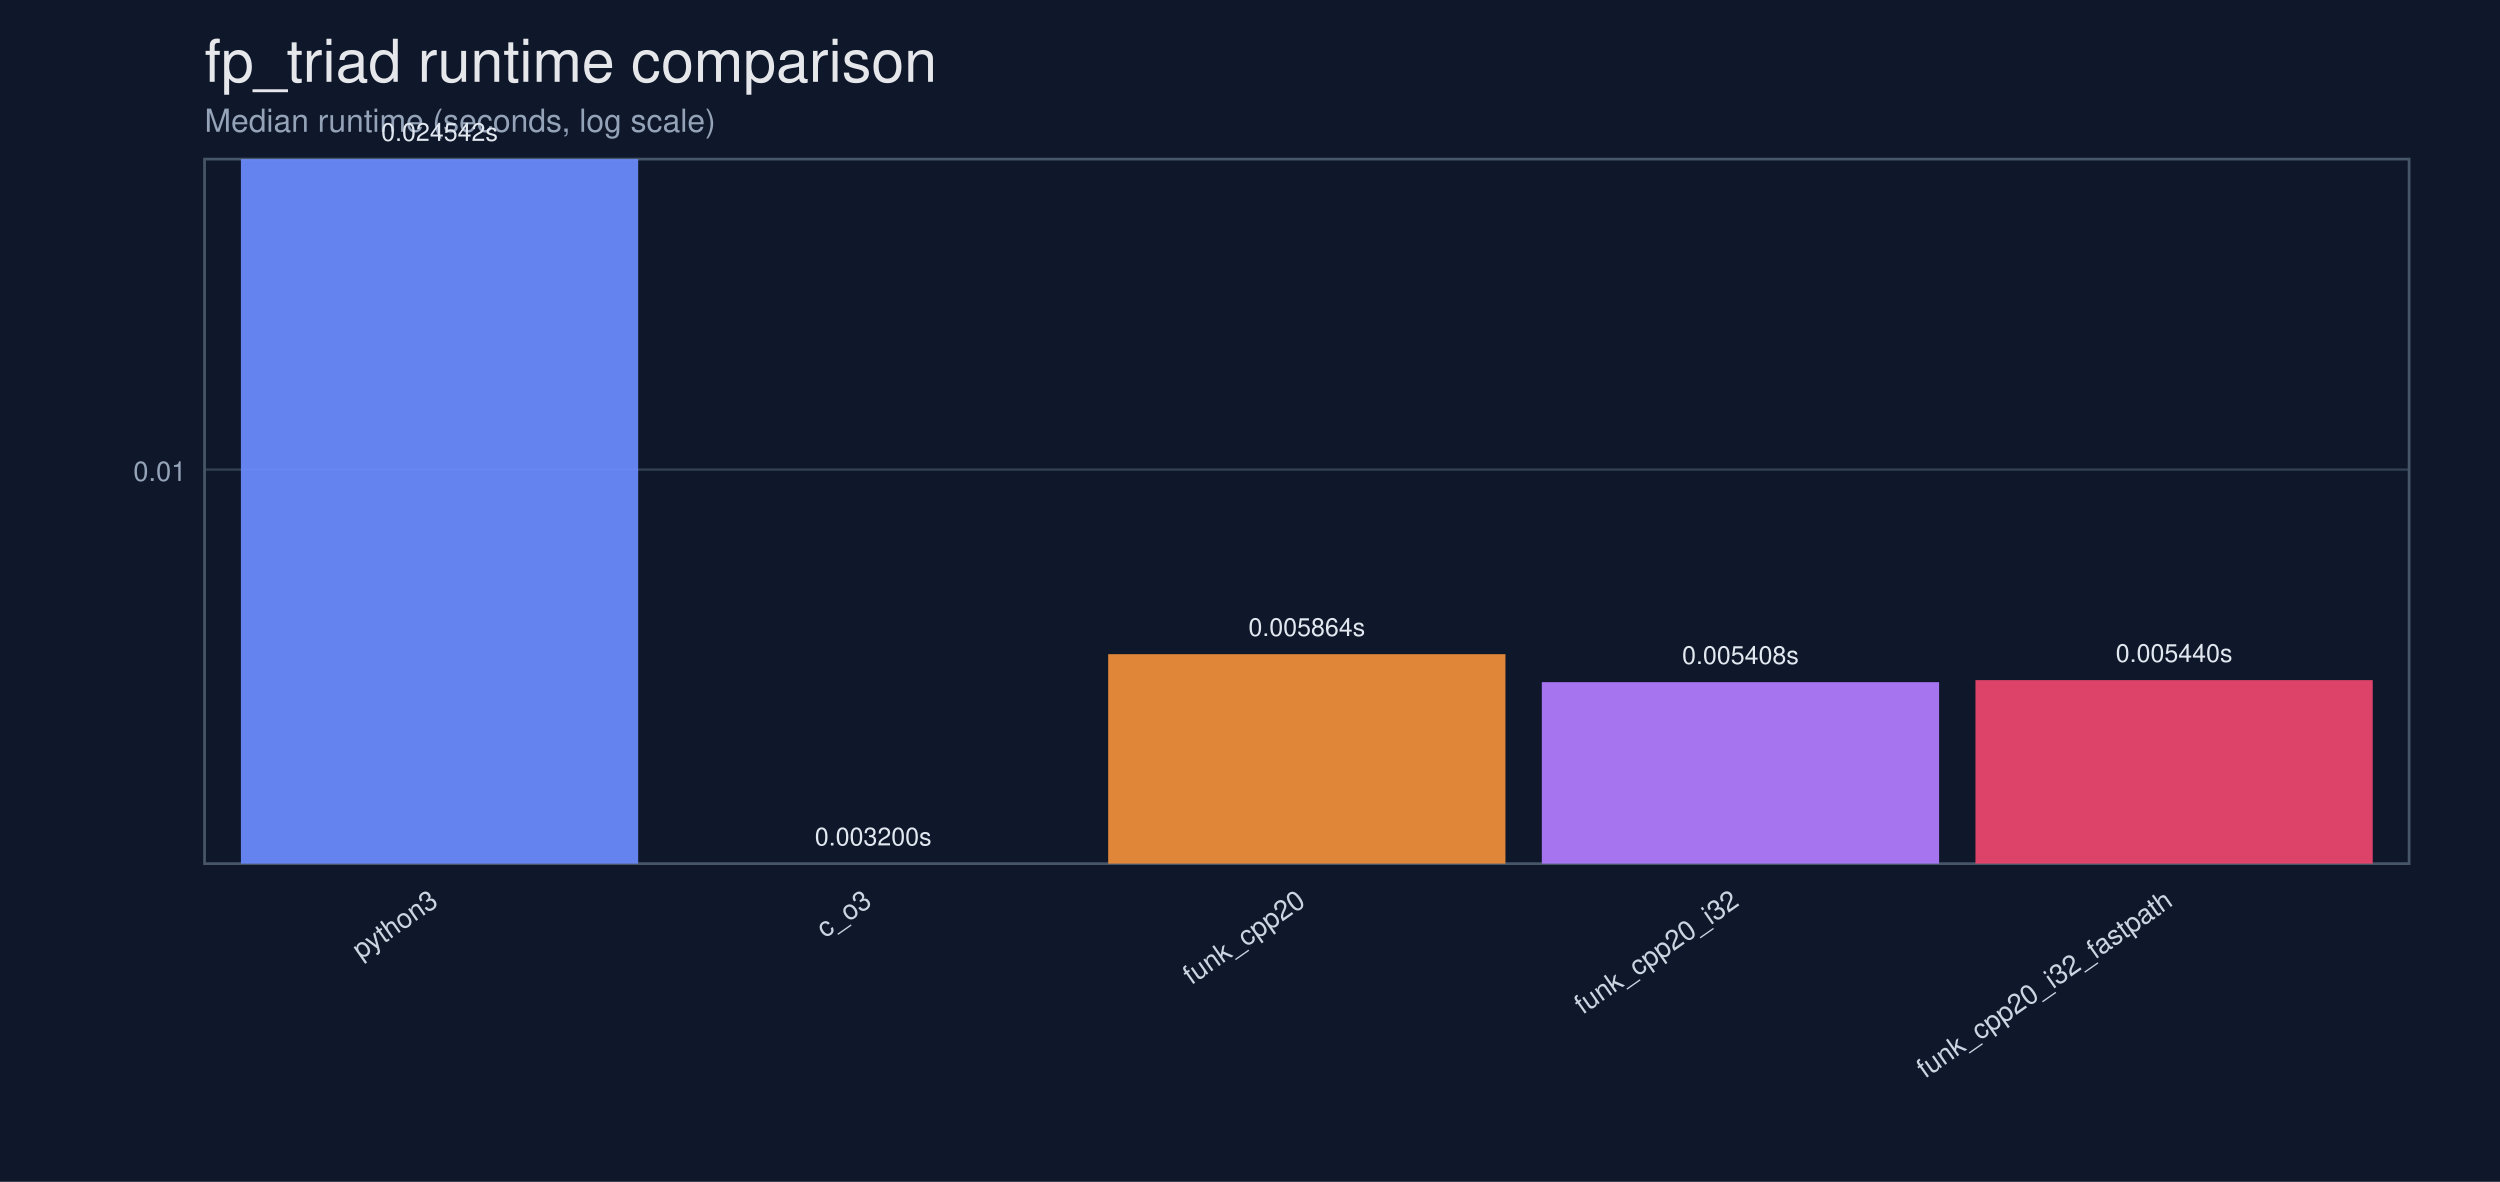
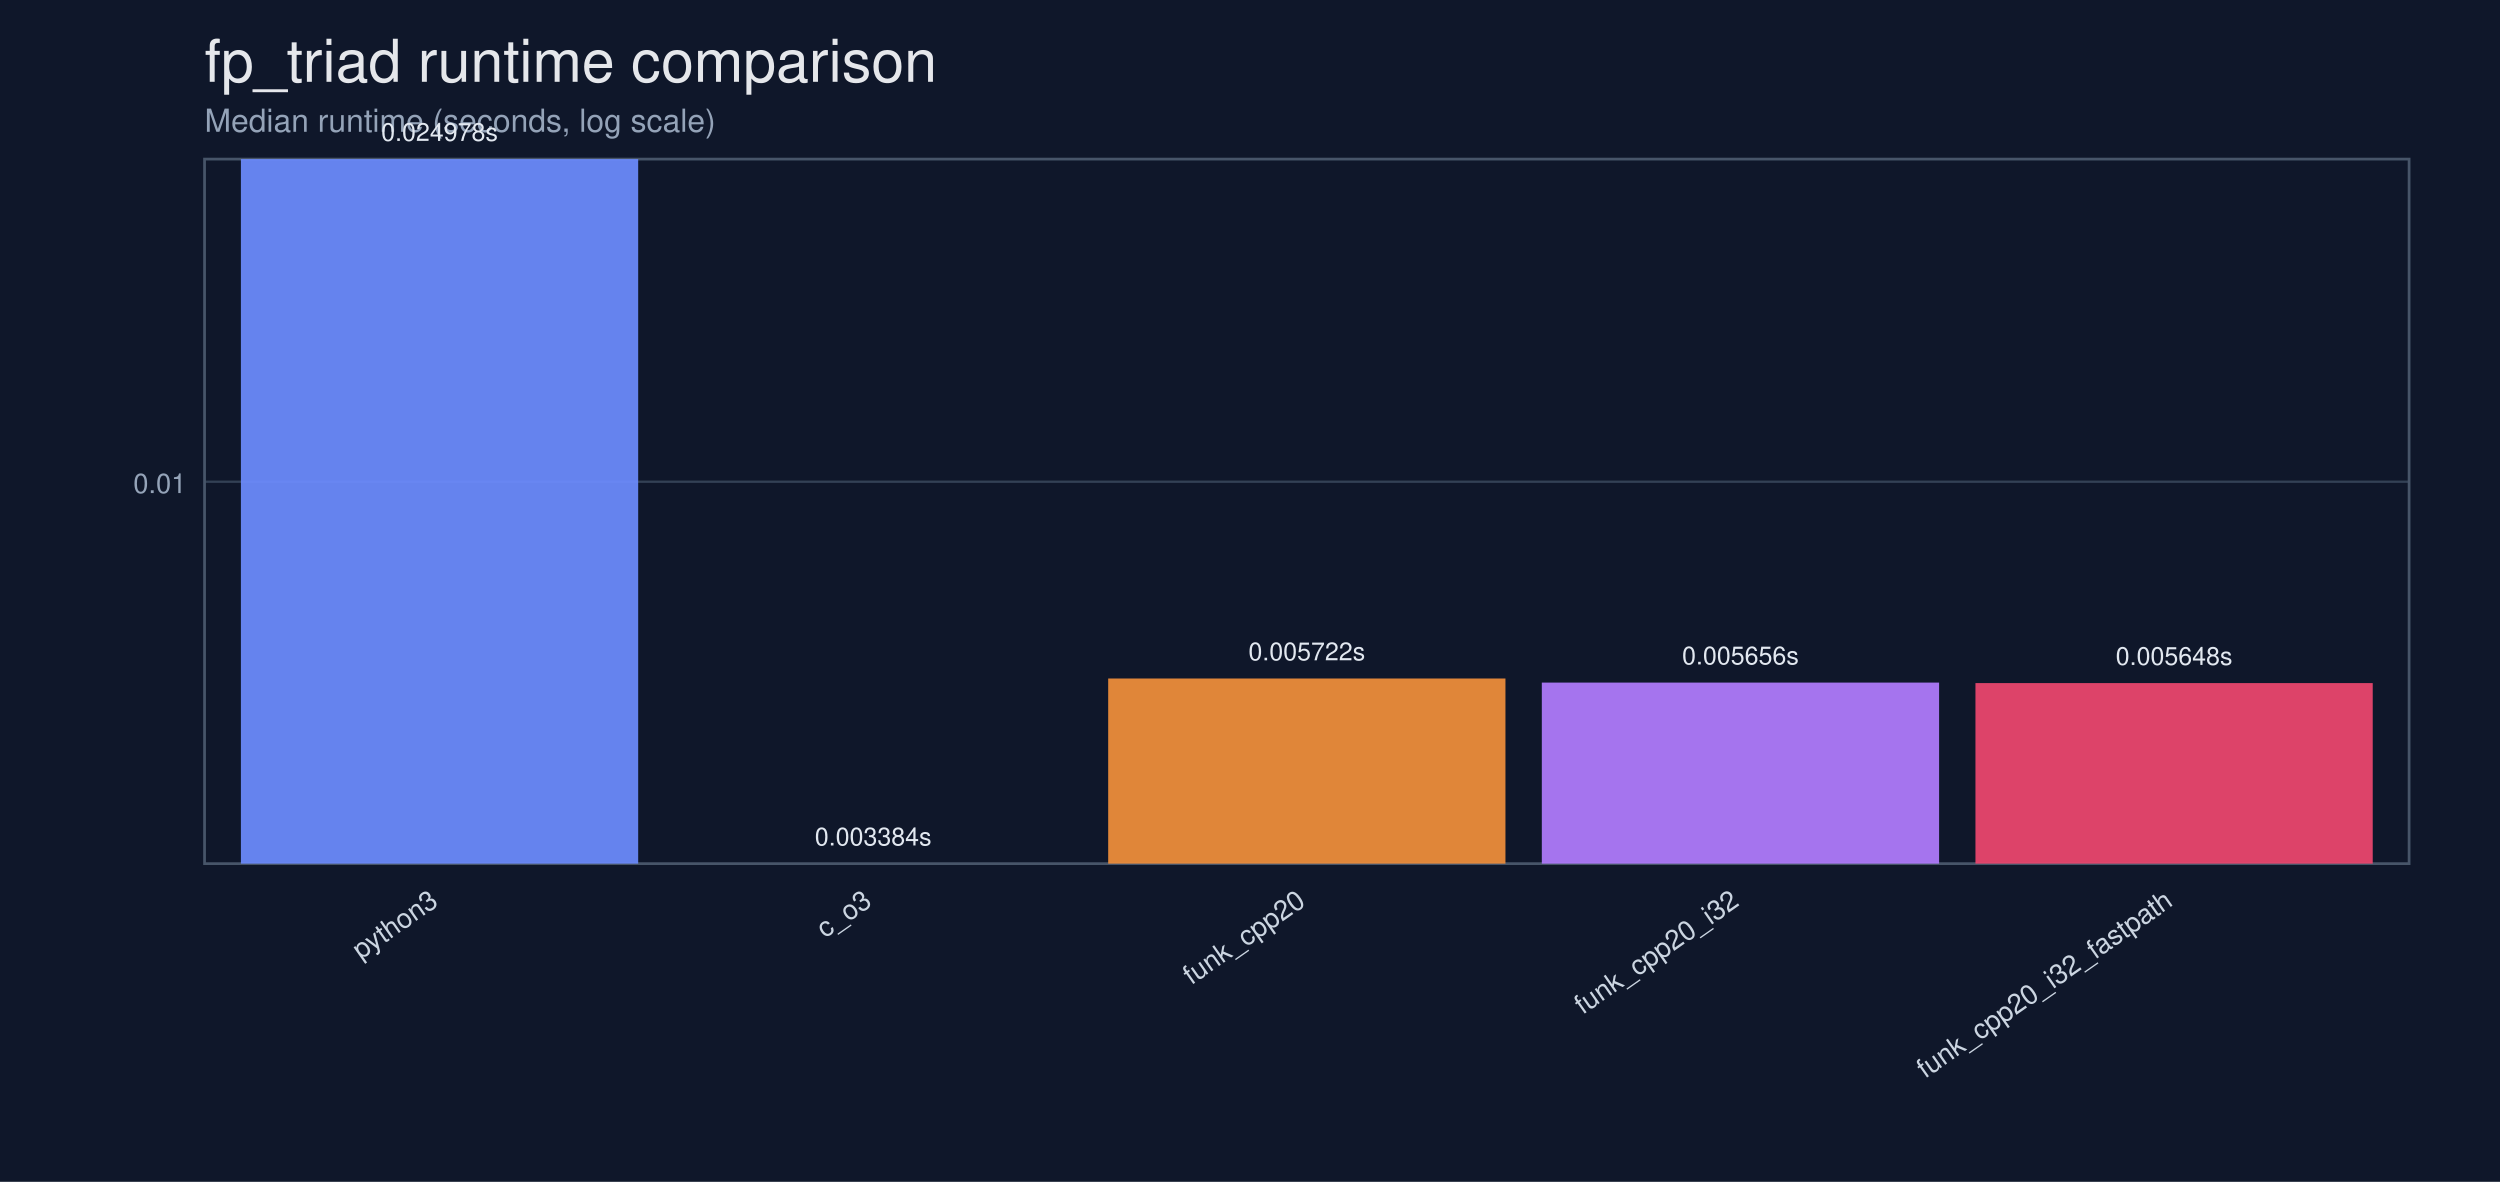
<svg xmlns="http://www.w3.org/2000/svg" width="1100" height="520" viewBox="0 0 1100 520">
  <rect width="100%" height="100%" fill="#0f172a" />
  <text x="90" y="36" fill="#e5e7eb" font-size="26" font-family="Helvetica, Arial">fp_triad runtime comparison</text>
  <text x="90" y="58" fill="#94a3b8" font-size="14" font-family="Helvetica, Arial">Median runtime (seconds, log scale)</text>
-   <line x1="90" y1="206.62" x2="1060" y2="206.62" stroke="#334155" stroke-width="1" />
-   <text x="82" y="211.62" text-anchor="end" fill="#94a3b8" font-size="12" font-family="Helvetica, Arial">0.01</text>
+   <line x1="90" y1="211.96" x2="1060" y2="211.96" stroke="#334155" stroke-width="1" />
+   <text x="82" y="216.96" text-anchor="end" fill="#94a3b8" font-size="12" font-family="Helvetica, Arial">0.01</text>
  <rect x="90" y="70" width="970" height="310" fill="none" stroke="#475569" stroke-width="1.2" />
  <rect x="106.00" y="70.00" width="174.80" height="310.00" fill="#6c8cff" opacity="0.92" />
-   <text x="193.40" y="62.00" text-anchor="middle" fill="#e2e8f0" font-size="11" font-family="Helvetica, Arial">0.024542s</text>
+   <text x="193.40" y="62.00" text-anchor="middle" fill="#e2e8f0" font-size="11" font-family="Helvetica, Arial">0.024978s</text>
  <text x="193.40" y="398.00" text-anchor="end" transform="rotate(-35 193.40,398.00)" fill="#cbd5e1" font-size="12" font-family="Helvetica, Arial">python3</text>
  <rect x="296.80" y="380.00" width="174.80" height="0.00" fill="#46b3a9" opacity="0.92" />
-   <text x="384.20" y="372.00" text-anchor="middle" fill="#e2e8f0" font-size="11" font-family="Helvetica, Arial">0.003200s</text>
+   <text x="384.20" y="372.00" text-anchor="middle" fill="#e2e8f0" font-size="11" font-family="Helvetica, Arial">0.003384s</text>
  <text x="384.20" y="398.00" text-anchor="end" transform="rotate(-35 384.20,398.00)" fill="#cbd5e1" font-size="12" font-family="Helvetica, Arial">c_o3</text>
-   <rect x="487.60" y="287.84" width="174.80" height="92.16" fill="#f28f3b" opacity="0.92" />
-   <text x="575.00" y="279.84" text-anchor="middle" fill="#e2e8f0" font-size="11" font-family="Helvetica, Arial">0.005864s</text>
+   <rect x="487.60" y="298.54" width="174.80" height="81.46" fill="#f28f3b" opacity="0.92" />
+   <text x="575.00" y="290.54" text-anchor="middle" fill="#e2e8f0" font-size="11" font-family="Helvetica, Arial">0.005722s</text>
  <text x="575.00" y="398.00" text-anchor="end" transform="rotate(-35 575.00,398.00)" fill="#cbd5e1" font-size="12" font-family="Helvetica, Arial">funk_cpp20</text>
-   <rect x="678.40" y="300.15" width="174.80" height="79.85" fill="#b27cff" opacity="0.92" />
-   <text x="765.80" y="292.15" text-anchor="middle" fill="#e2e8f0" font-size="11" font-family="Helvetica, Arial">0.005408s</text>
+   <rect x="678.40" y="300.34" width="174.80" height="79.66" fill="#b27cff" opacity="0.92" />
+   <text x="765.80" y="292.34" text-anchor="middle" fill="#e2e8f0" font-size="11" font-family="Helvetica, Arial">0.005656s</text>
  <text x="765.80" y="398.00" text-anchor="end" transform="rotate(-35 765.80,398.00)" fill="#cbd5e1" font-size="12" font-family="Helvetica, Arial">funk_cpp20_i32</text>
-   <rect x="869.20" y="299.26" width="174.80" height="80.74" fill="#ef476f" opacity="0.92" />
-   <text x="956.60" y="291.26" text-anchor="middle" fill="#e2e8f0" font-size="11" font-family="Helvetica, Arial">0.005440s</text>
+   <rect x="869.20" y="300.56" width="174.80" height="79.44" fill="#ef476f" opacity="0.92" />
+   <text x="956.60" y="292.56" text-anchor="middle" fill="#e2e8f0" font-size="11" font-family="Helvetica, Arial">0.005648s</text>
  <text x="956.60" y="398.00" text-anchor="end" transform="rotate(-35 956.60,398.00)" fill="#cbd5e1" font-size="12" font-family="Helvetica, Arial">funk_cpp20_i32_fastpath</text>
</svg>
